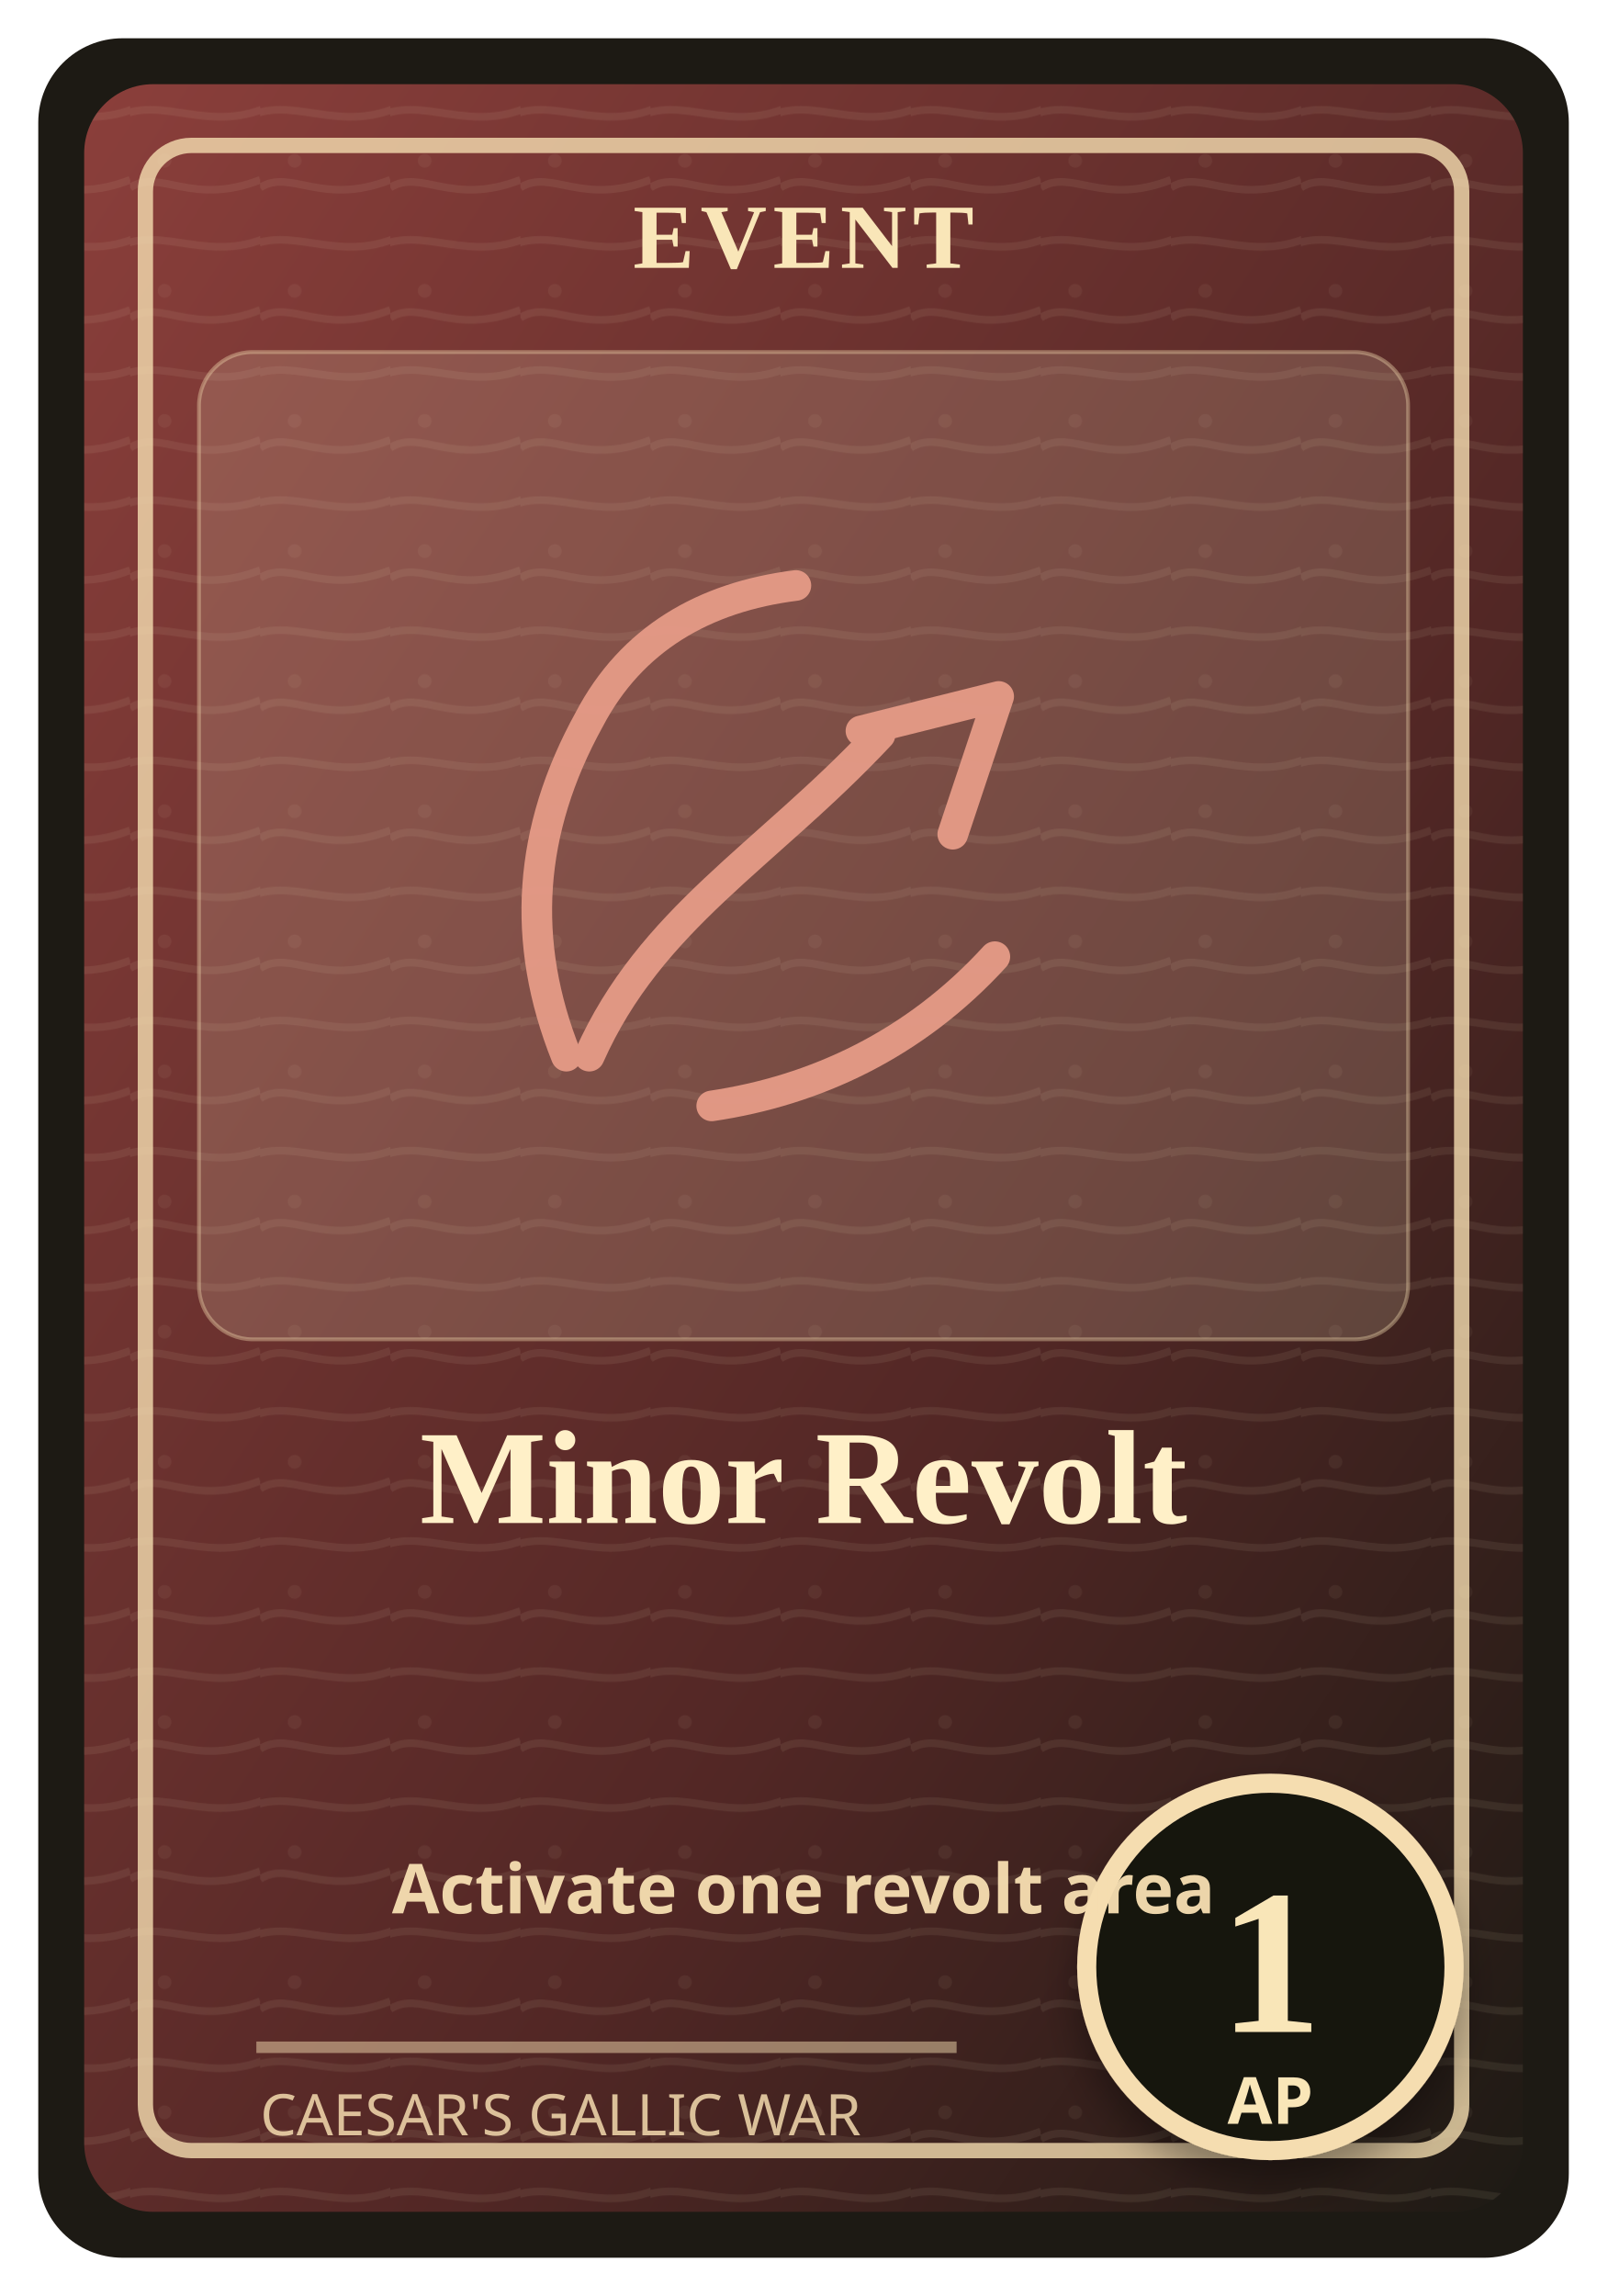
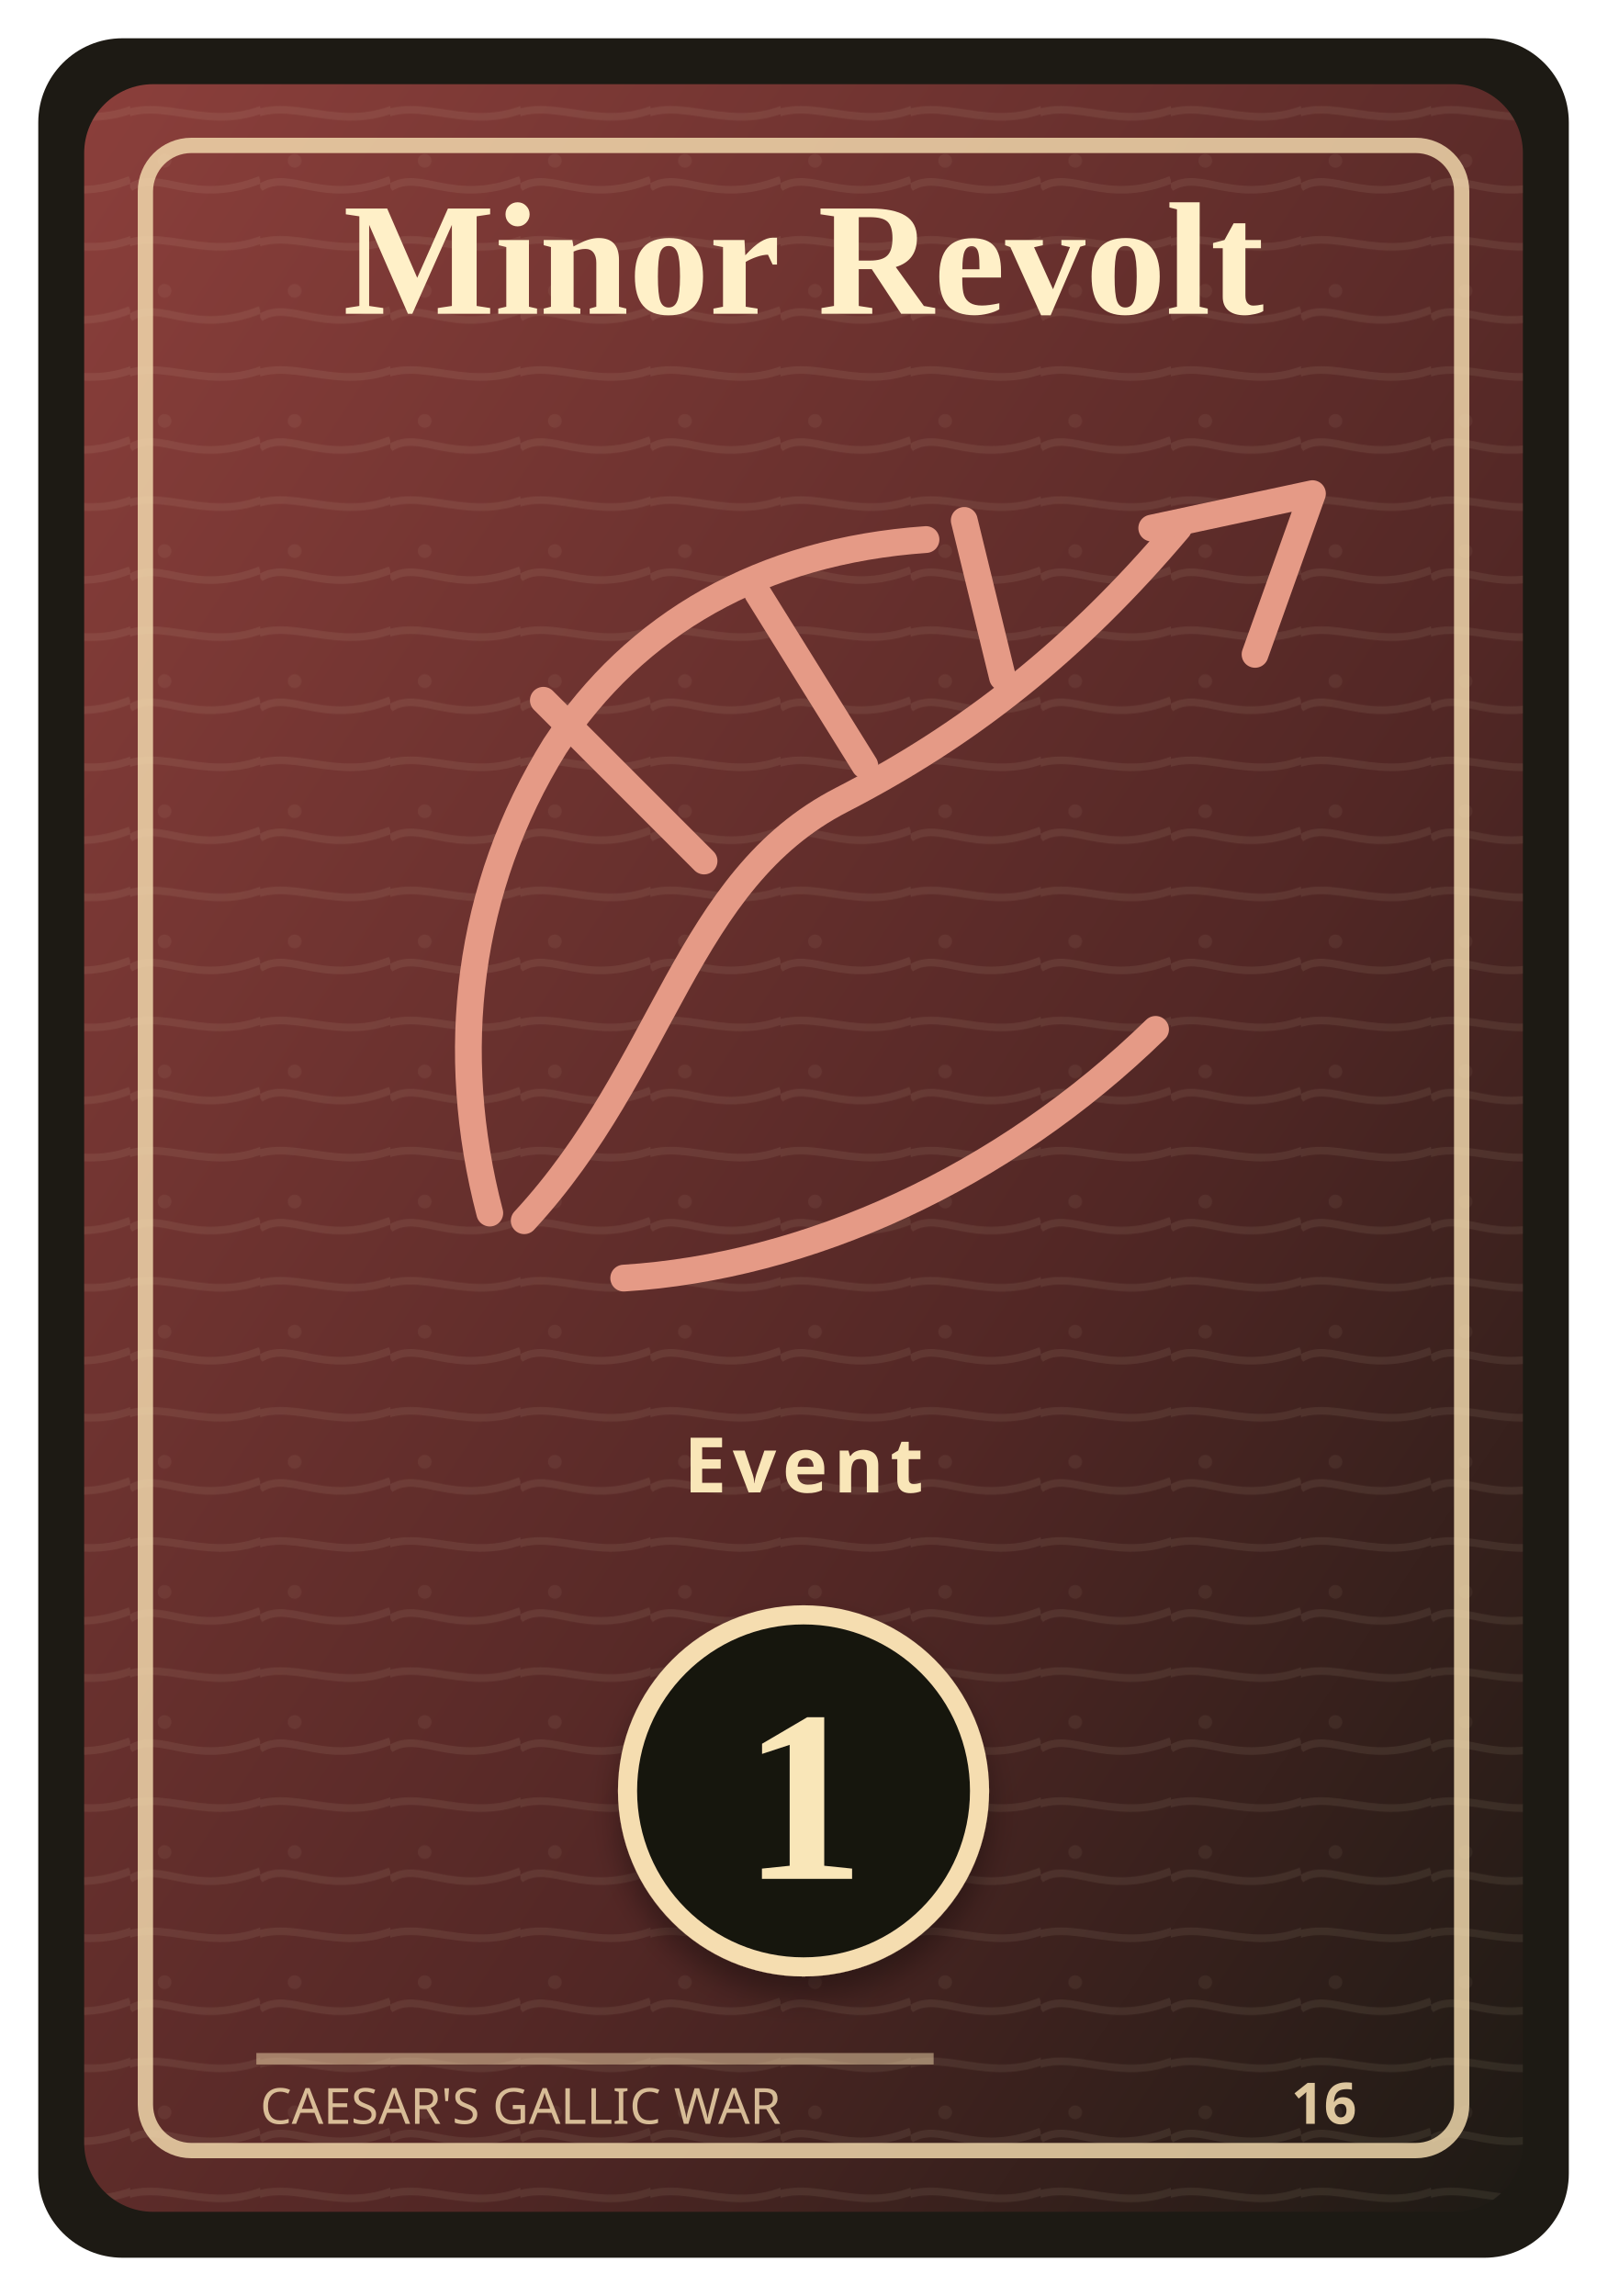
<svg xmlns="http://www.w3.org/2000/svg" width="420" height="600" viewBox="0 0 420 600" role="img" aria-labelledby="title desc">
  <defs>
    <linearGradient id="field" x1="0" y1="0" x2="1" y2="1">
      <stop offset="0" stop-color="#8b3f3b" />
      <stop offset="0.62" stop-color="#522725" />
      <stop offset="1" stop-color="#1d1a14" />
    </linearGradient>
    <pattern id="grain" width="34" height="34" patternUnits="userSpaceOnUse">
      <path d="M0 15 C8 10 16 20 34 13 M-4 31 C8 24 21 36 38 27" fill="none" stroke="#f3e6c7" stroke-opacity="0.08" stroke-width="2" />
      <circle cx="9" cy="8" r="1.8" fill="#f3e6c7" fill-opacity="0.06" />
    </pattern>
    <filter id="shadow" x="-20%" y="-20%" width="140%" height="140%">
-       <feDropShadow dx="0" dy="6" stdDeviation="5" flood-color="#000" flood-opacity="0.35" />
+       <feDropShadow dx="0" dy="5" stdDeviation="4" flood-color="#000" flood-opacity="0.34" />
    </filter>
  </defs>
  <rect x="10" y="10" width="400" height="580" rx="22" fill="#1d1a14" />
  <rect x="22" y="22" width="376" height="556" rx="18" fill="url(#field)" />
  <rect x="22" y="22" width="376" height="556" rx="18" fill="url(#grain)" />
-   <rect x="38" y="38" width="344" height="524" rx="12" fill="none" stroke="#f5ddb0" stroke-opacity="0.8" stroke-width="4" />
-   <rect x="52" y="92" width="316" height="258" rx="14" fill="#efe0bd" fill-opacity="0.18" stroke="#f5ddb0" stroke-opacity="0.38" />
-   <text x="210" y="70" text-anchor="middle" font-family="Georgia, 'Times New Roman', serif" font-size="24" font-weight="700" fill="#f9e6b8" letter-spacing="1.6">EVENT</text>
+   <rect x="38" y="38" width="344" height="524" rx="12" fill="none" stroke="#f5ddb0" stroke-opacity="0.82" stroke-width="4" />
+   <text x="210" y="82" text-anchor="middle" font-family="Georgia, 'Times New Roman', serif" font-size="42" font-weight="700" fill="#fff0c8">
+     <tspan x="210" y="82">Minor Revolt</tspan>
+   </text>
+   <g transform="translate(72 107)" stroke="#e59a86" stroke-width="7" stroke-linecap="round" stroke-linejoin="round" fill="none">
+     <path d="M65 212 C102 172 107 123 148 102 C181 85 209 63 236 31" />
+     <path d="M229 31 L271 22 L256 64" />
+     <path d="M56 210 C45 168 50 125 73 88 C94 56 127 37 170 34" />
+     <path d="M91 227 C139 224 190 201 230 162" />
+     <path d="M112 118 L70 76 M154 93 L126 48 M190 70 L180 29" />
+   </g>
+   <text x="210" y="390" text-anchor="middle" font-family="ui-sans-serif, system-ui, sans-serif" font-size="20" font-weight="800" fill="#f9e6b8" letter-spacing="1.6">Event</text>
  <g filter="url(#shadow)">
-     <circle cx="332" cy="514" r="48" fill="#15130f" stroke="#f5ddb0" stroke-width="5" />
-     <text x="332" y="531" text-anchor="middle" font-family="Georgia, 'Times New Roman', serif" font-size="54" font-weight="700" fill="#f9e6b8">1</text>
-     <text x="332" y="555" text-anchor="middle" font-family="ui-sans-serif, sans-serif" font-size="17" font-weight="700" fill="#f9e6b8">AP</text>
+     <circle cx="210" cy="468" r="46" fill="#15130f" stroke="#f5ddb0" stroke-width="5" />
+     <text x="210" y="491" text-anchor="middle" font-family="Georgia, 'Times New Roman', serif" font-size="64" font-weight="700" fill="#f9e6b8">1</text>
  </g>
-   <g transform="translate(92 130)" fill="none" stroke="#e59a86" stroke-width="8" stroke-linecap="round" stroke-linejoin="round" opacity="0.95">
-     <path d="M62 146 C78 110 108 94 138 62" />
-     <path d="M133 61 L169 52 L157 88" />
-     <path d="M56 146 C44 116 46 87 62 58 C73 37 92 26 116 23" />
-     <path d="M94 159 C121 155 147 143 168 120" />
-   </g>
-   <text x="210" y="398" text-anchor="middle" font-family="Georgia, 'Times New Roman', serif" font-size="35" font-weight="700" fill="#fff0c8">
-     <tspan x="210" y="398">Minor Revolt</tspan>
-   </text>
-   <text x="210" y="500" text-anchor="middle" font-family="ui-sans-serif, system-ui, sans-serif" font-size="18" font-weight="700" fill="#f5ddb0" opacity="0.96">Activate one revolt area</text>
-   <path d="M67 535 H250" stroke="#f5ddb0" stroke-opacity="0.5" stroke-width="3" />
-   <text x="68" y="558" font-family="ui-sans-serif, system-ui, sans-serif" font-size="15" fill="#f5ddb0" opacity="0.84">CAESAR'S GALLIC WAR</text>
+   <path d="M67 538 H244" stroke="#f5ddb0" stroke-opacity="0.48" stroke-width="3" />
+   <text x="68" y="555" font-family="ui-sans-serif, system-ui, sans-serif" font-size="13" fill="#f5ddb0" opacity="0.82">CAESAR'S GALLIC WAR</text>
+   <text x="346" y="555" text-anchor="middle" font-family="ui-sans-serif, system-ui, sans-serif" font-size="15" font-weight="800" fill="#f5ddb0" opacity="0.88">16</text>
</svg>
